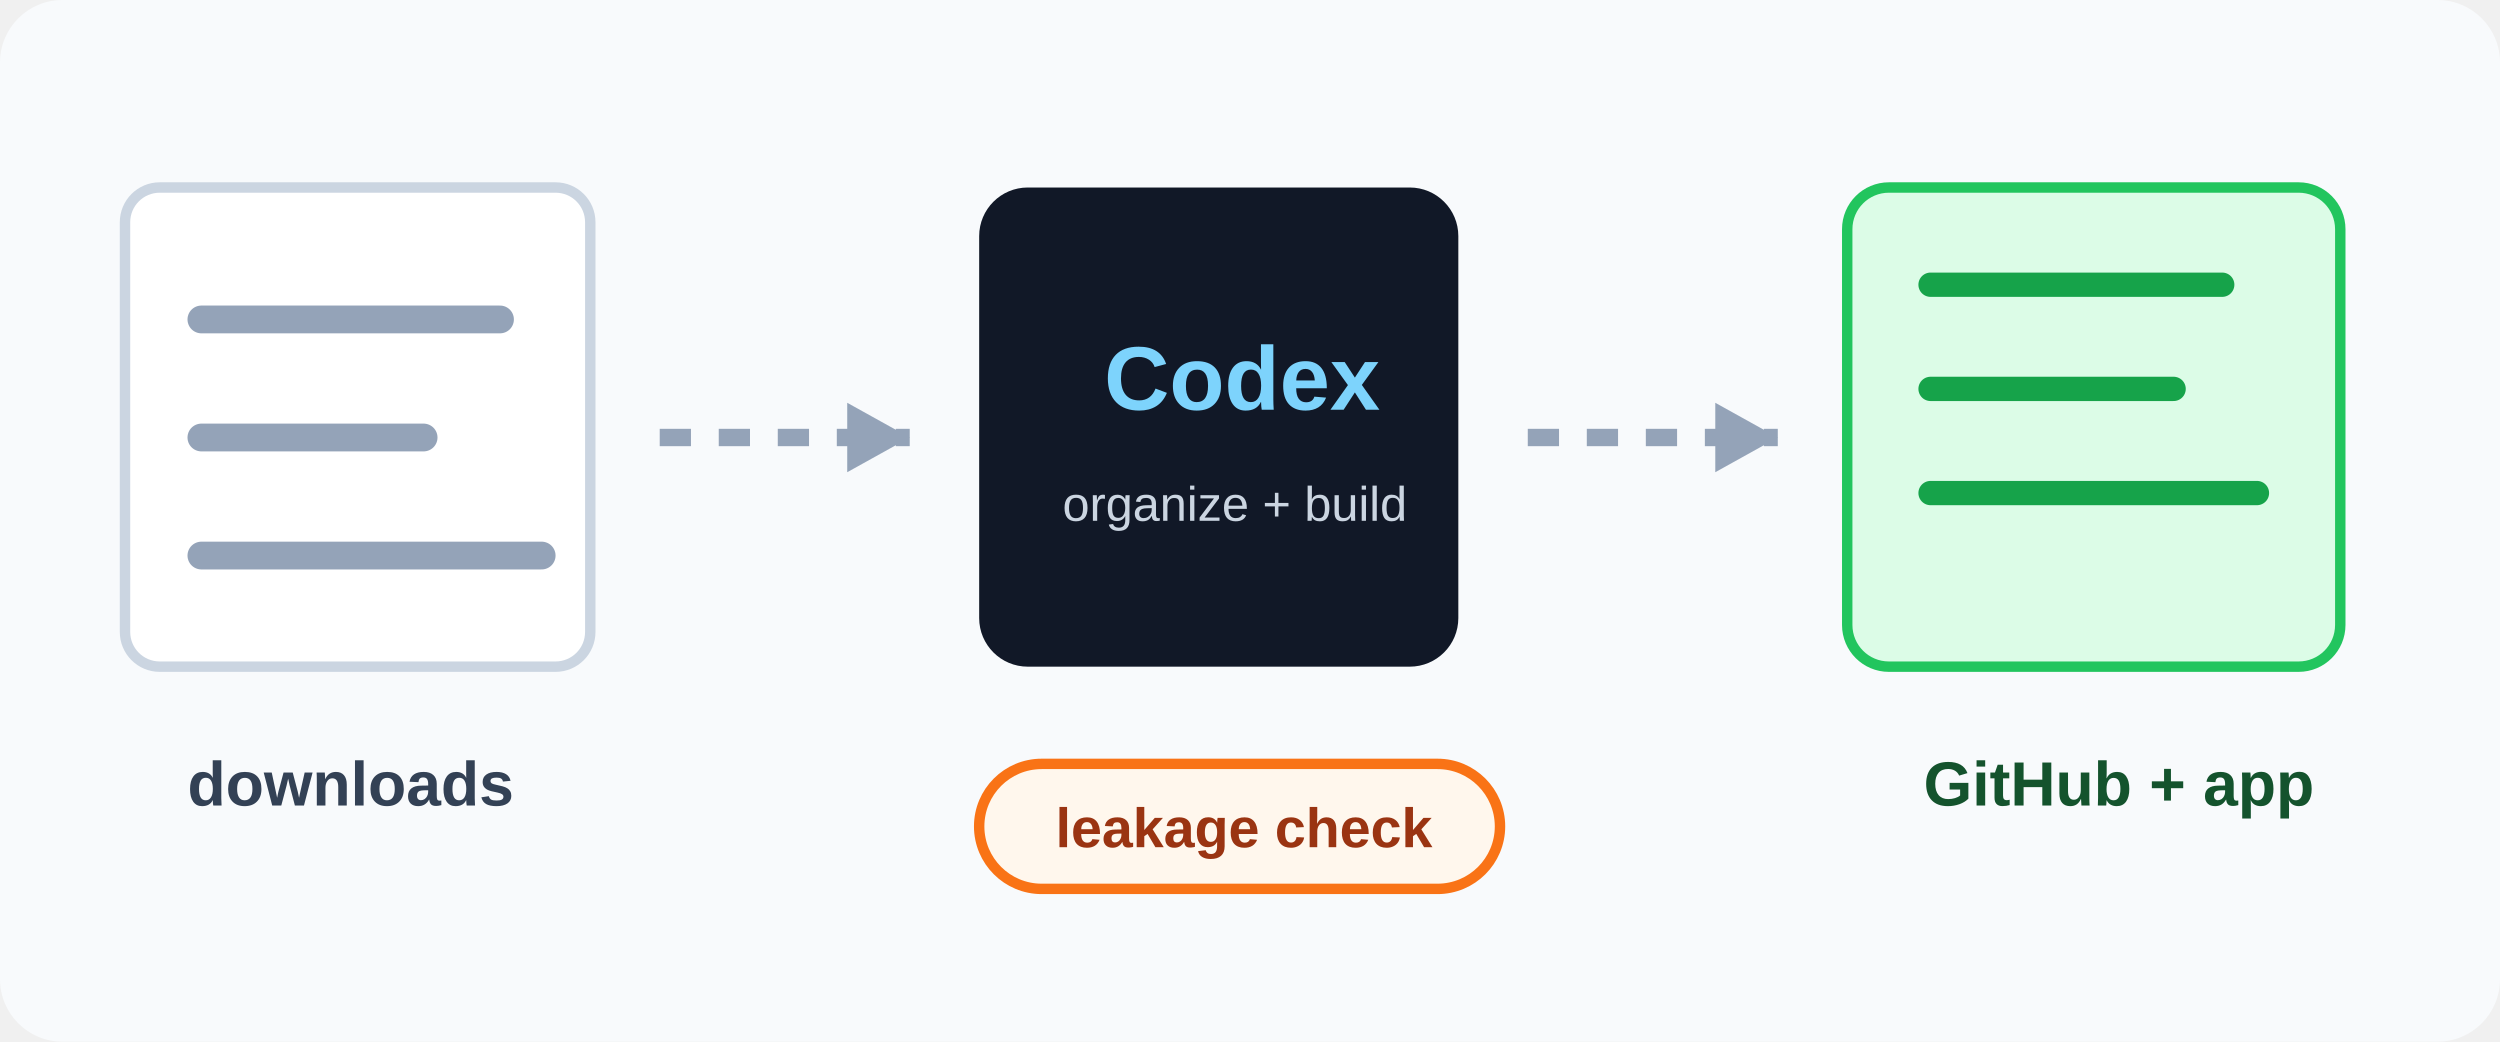
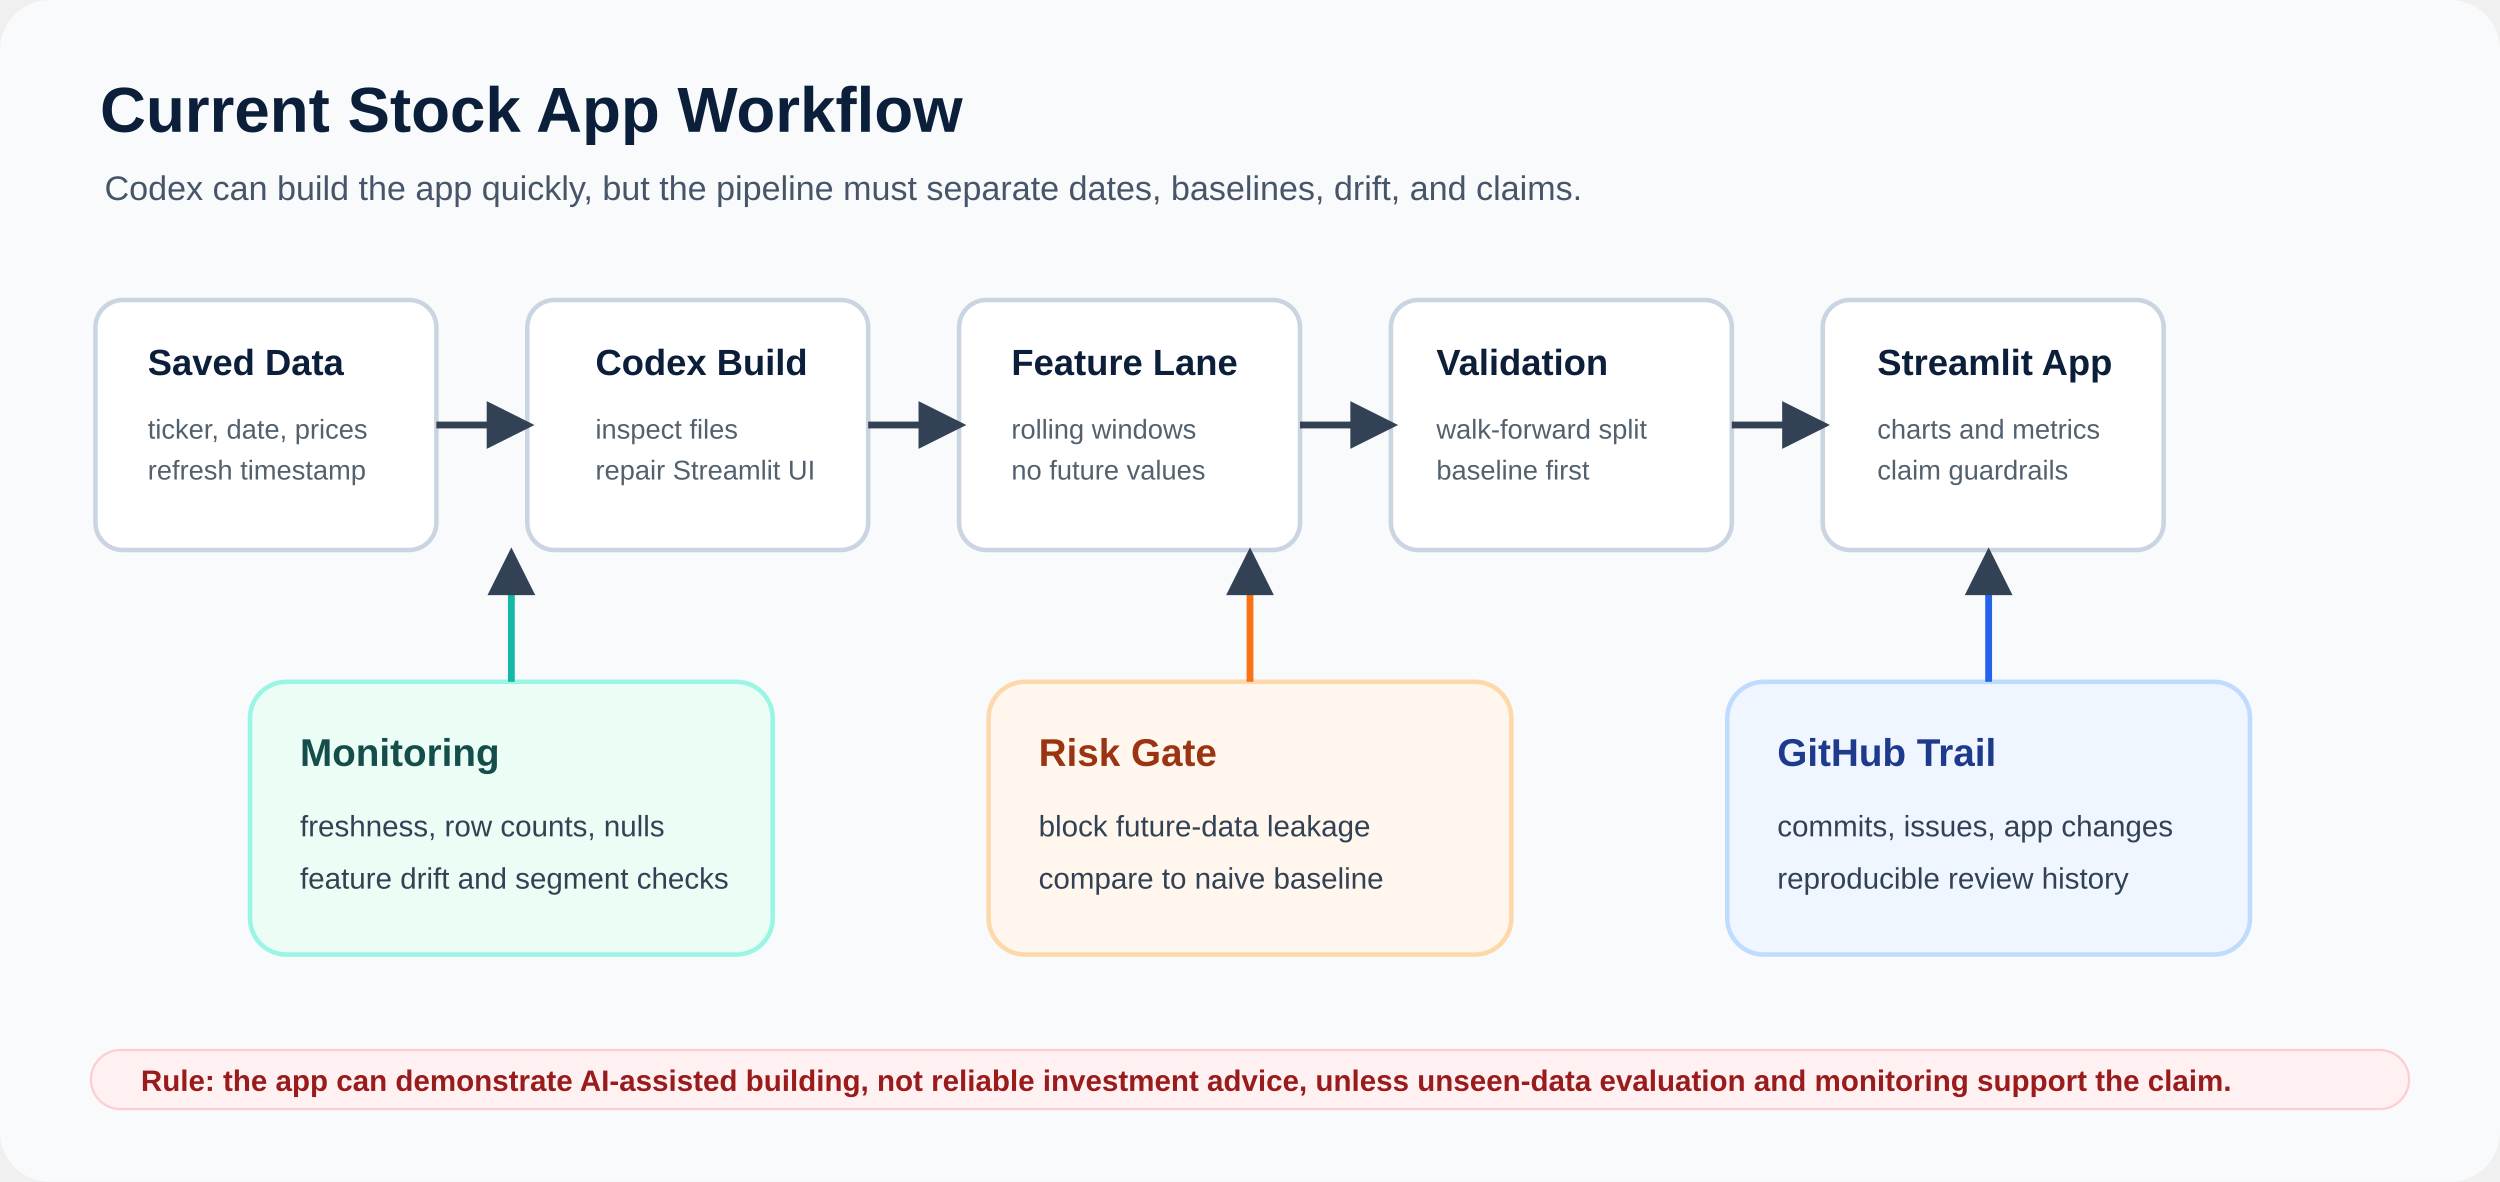
- <svg xmlns="http://www.w3.org/2000/svg" viewBox="0 0 720 300" role="img" aria-label="Codex app building pipeline with GitHub and model risk check">
-   <rect width="720" height="300" rx="18" fill="#f8fafc" />
-   <rect x="36" y="54" width="134" height="138" rx="10" fill="#ffffff" stroke="#cbd5e1" stroke-width="3" />
-   <path d="M58 92h86M58 126h64M58 160h98" stroke="#94a3b8" stroke-width="8" stroke-linecap="round" />
-   <text x="54" y="232" font-family="Arial" font-size="18" font-weight="700" fill="#334155">downloads</text>
-   <path d="M190 126h72" stroke="#94a3b8" stroke-width="5" stroke-dasharray="9 8" />
-   <polygon points="262,126 244,116 244,136" fill="#94a3b8" />
-   <rect x="282" y="54" width="138" height="138" rx="14" fill="#111827" />
-   <text x="318" y="118" font-family="Arial" font-size="26" font-weight="700" fill="#7dd3fc">Codex</text>
-   <text x="306" y="150" font-family="Arial" font-size="14" fill="#cbd5e1">organize + build</text>
-   <path d="M440 126h72" stroke="#94a3b8" stroke-width="5" stroke-dasharray="9 8" />
-   <polygon points="512,126 494,116 494,136" fill="#94a3b8" />
-   <rect x="532" y="54" width="142" height="138" rx="12" fill="#dcfce7" stroke="#22c55e" stroke-width="3" />
-   <path d="M556 142h94M556 112h70M556 82h84" stroke="#16a34a" stroke-width="7" stroke-linecap="round" />
-   <text x="554" y="232" font-family="Arial" font-size="18" font-weight="700" fill="#14532d">GitHub + app</text>
-   <rect x="282" y="220" width="150" height="36" rx="18" fill="#fff7ed" stroke="#f97316" stroke-width="3" />
-   <text x="304" y="244" font-family="Arial" font-size="16" font-weight="700" fill="#9a3412">leakage check</text>
+ <svg xmlns="http://www.w3.org/2000/svg" viewBox="0 0 1100 520" role="img" aria-labelledby="title desc">
+   <defs>
+     <marker id="arrow" viewBox="0 0 10 10" refX="8.5" refY="5" markerWidth="7" markerHeight="7" orient="auto">
+       <path d="M0 0l10 5-10 5z" fill="#334155" />
+     </marker>
+   </defs>
+   <rect width="1100" height="520" rx="22" fill="#f8fafc" />
+   <text x="44" y="58" fill="#0b1f3a" font-family="Arial, sans-serif" font-size="28" font-weight="800">Current Stock App Workflow</text>
+   <text x="46" y="88" fill="#475569" font-family="Arial, sans-serif" font-size="15">Codex can build the app quickly, but the pipeline must separate dates, baselines, drift, and claims.</text>
+   <g fill="#ffffff" stroke="#cbd5e1" stroke-width="2">
+     <rect x="42" y="132" width="150" height="110" rx="12" />
+     <rect x="232" y="132" width="150" height="110" rx="12" />
+     <rect x="422" y="132" width="150" height="110" rx="12" />
+     <rect x="612" y="132" width="150" height="110" rx="12" />
+     <rect x="802" y="132" width="150" height="110" rx="12" />
+   </g>
+   <g font-family="Arial, sans-serif">
+     <text x="65" y="165" fill="#0b1f3a" font-size="16" font-weight="800">Saved Data</text>
+     <text x="65" y="193" fill="#52616d" font-size="12">ticker, date, prices</text>
+     <text x="65" y="211" fill="#52616d" font-size="12">refresh timestamp</text>
+     <text x="262" y="165" fill="#0b1f3a" font-size="16" font-weight="800">Codex Build</text>
+     <text x="262" y="193" fill="#52616d" font-size="12">inspect files</text>
+     <text x="262" y="211" fill="#52616d" font-size="12">repair Streamlit UI</text>
+     <text x="445" y="165" fill="#0b1f3a" font-size="16" font-weight="800">Feature Lane</text>
+     <text x="445" y="193" fill="#52616d" font-size="12">rolling windows</text>
+     <text x="445" y="211" fill="#52616d" font-size="12">no future values</text>
+     <text x="632" y="165" fill="#0b1f3a" font-size="16" font-weight="800">Validation</text>
+     <text x="632" y="193" fill="#52616d" font-size="12">walk-forward split</text>
+     <text x="632" y="211" fill="#52616d" font-size="12">baseline first</text>
+     <text x="826" y="165" fill="#0b1f3a" font-size="16" font-weight="800">Streamlit App</text>
+     <text x="826" y="193" fill="#52616d" font-size="12">charts and metrics</text>
+     <text x="826" y="211" fill="#52616d" font-size="12">claim guardrails</text>
+   </g>
+   <g stroke="#334155" stroke-width="3" fill="none" marker-end="url(#arrow)">
+     <path d="M192 187h40" />
+     <path d="M382 187h40" />
+     <path d="M572 187h40" />
+     <path d="M762 187h40" />
+   </g>
+   <g transform="translate(110 300)">
+     <rect width="230" height="120" rx="16" fill="#ecfdf5" stroke="#99f6e4" stroke-width="2" />
+     <text x="22" y="37" fill="#134e4a" font-family="Arial, sans-serif" font-size="17" font-weight="800">Monitoring</text>
+     <text x="22" y="68" fill="#334155" font-family="Arial, sans-serif" font-size="13">freshness, row counts, nulls</text>
+     <text x="22" y="91" fill="#334155" font-family="Arial, sans-serif" font-size="13">feature drift and segment checks</text>
+   </g>
+   <g transform="translate(435 300)">
+     <rect width="230" height="120" rx="16" fill="#fff7ed" stroke="#fed7aa" stroke-width="2" />
+     <text x="22" y="37" fill="#9a3412" font-family="Arial, sans-serif" font-size="17" font-weight="800">Risk Gate</text>
+     <text x="22" y="68" fill="#334155" font-family="Arial, sans-serif" font-size="13">block future-data leakage</text>
+     <text x="22" y="91" fill="#334155" font-family="Arial, sans-serif" font-size="13">compare to naive baseline</text>
+   </g>
+   <g transform="translate(760 300)">
+     <rect width="230" height="120" rx="16" fill="#eff6ff" stroke="#bfdbfe" stroke-width="2" />
+     <text x="22" y="37" fill="#1e3a8a" font-family="Arial, sans-serif" font-size="17" font-weight="800">GitHub Trail</text>
+     <text x="22" y="68" fill="#334155" font-family="Arial, sans-serif" font-size="13">commits, issues, app changes</text>
+     <text x="22" y="91" fill="#334155" font-family="Arial, sans-serif" font-size="13">reproducible review history</text>
+   </g>
+   <path d="M225 300V244" stroke="#14b8a6" stroke-width="3" fill="none" marker-end="url(#arrow)" />
+   <path d="M550 300V244" stroke="#f97316" stroke-width="3" fill="none" marker-end="url(#arrow)" />
+   <path d="M875 300V244" stroke="#2563eb" stroke-width="3" fill="none" marker-end="url(#arrow)" />
+   <rect x="40" y="462" width="1020" height="26" rx="13" fill="#fff1f2" stroke="#fecdd3" />
+   <text x="62" y="480" fill="#991b1b" font-family="Arial, sans-serif" font-size="13" font-weight="800">Rule: the app can demonstrate AI-assisted building, not reliable investment advice, unless unseen-data evaluation and monitoring support the claim.</text>
</svg>
